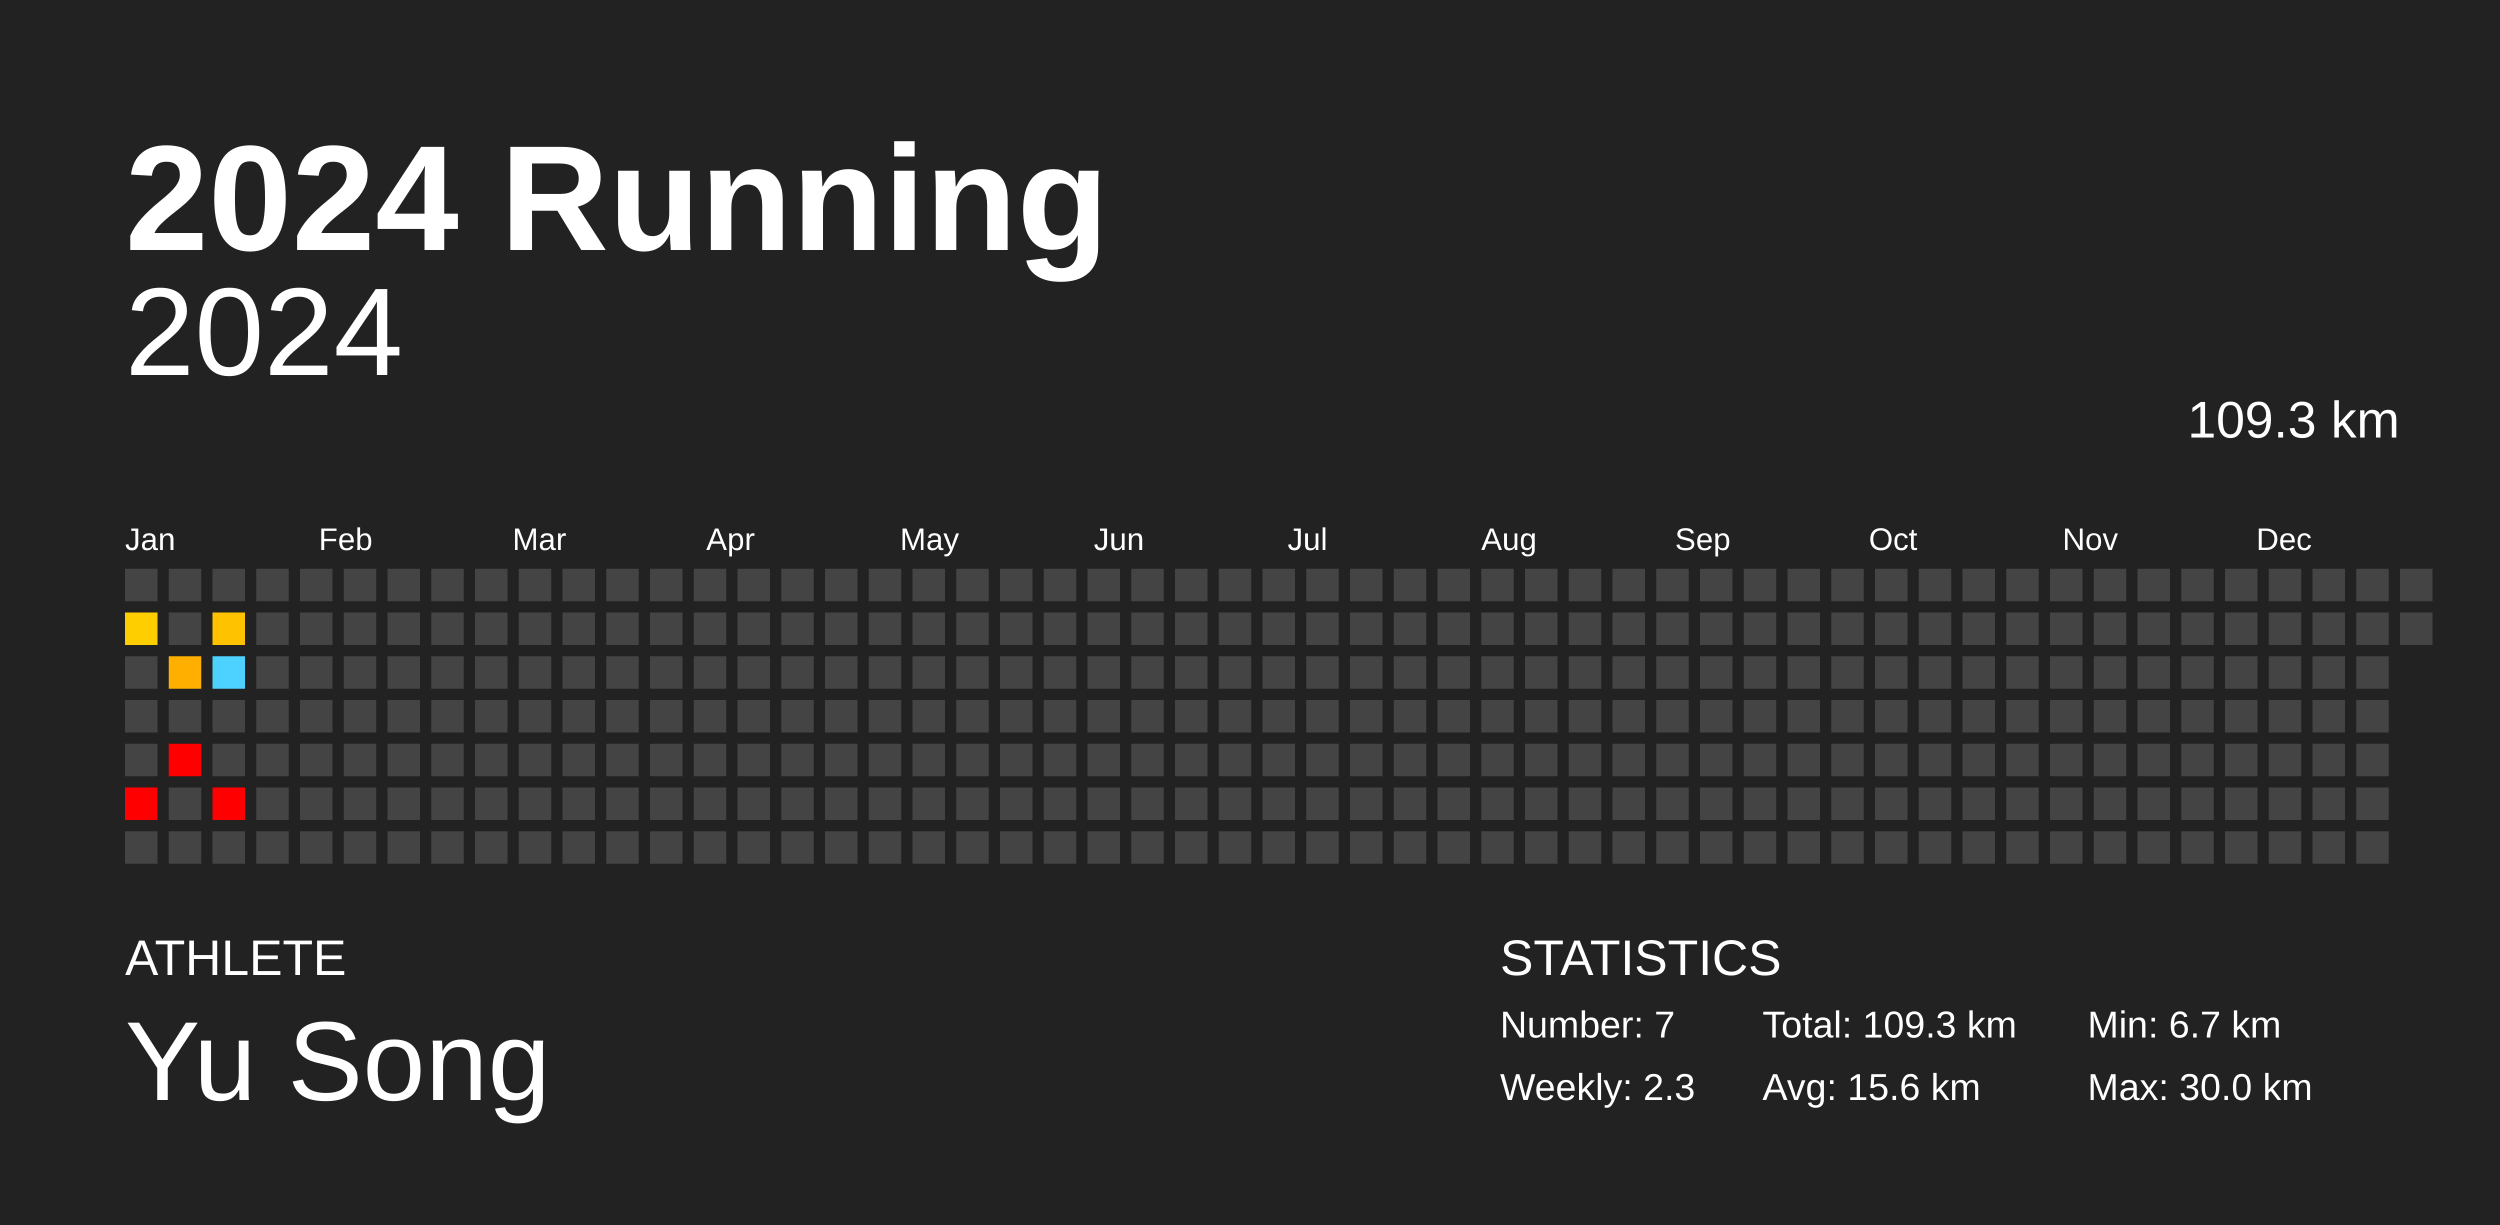
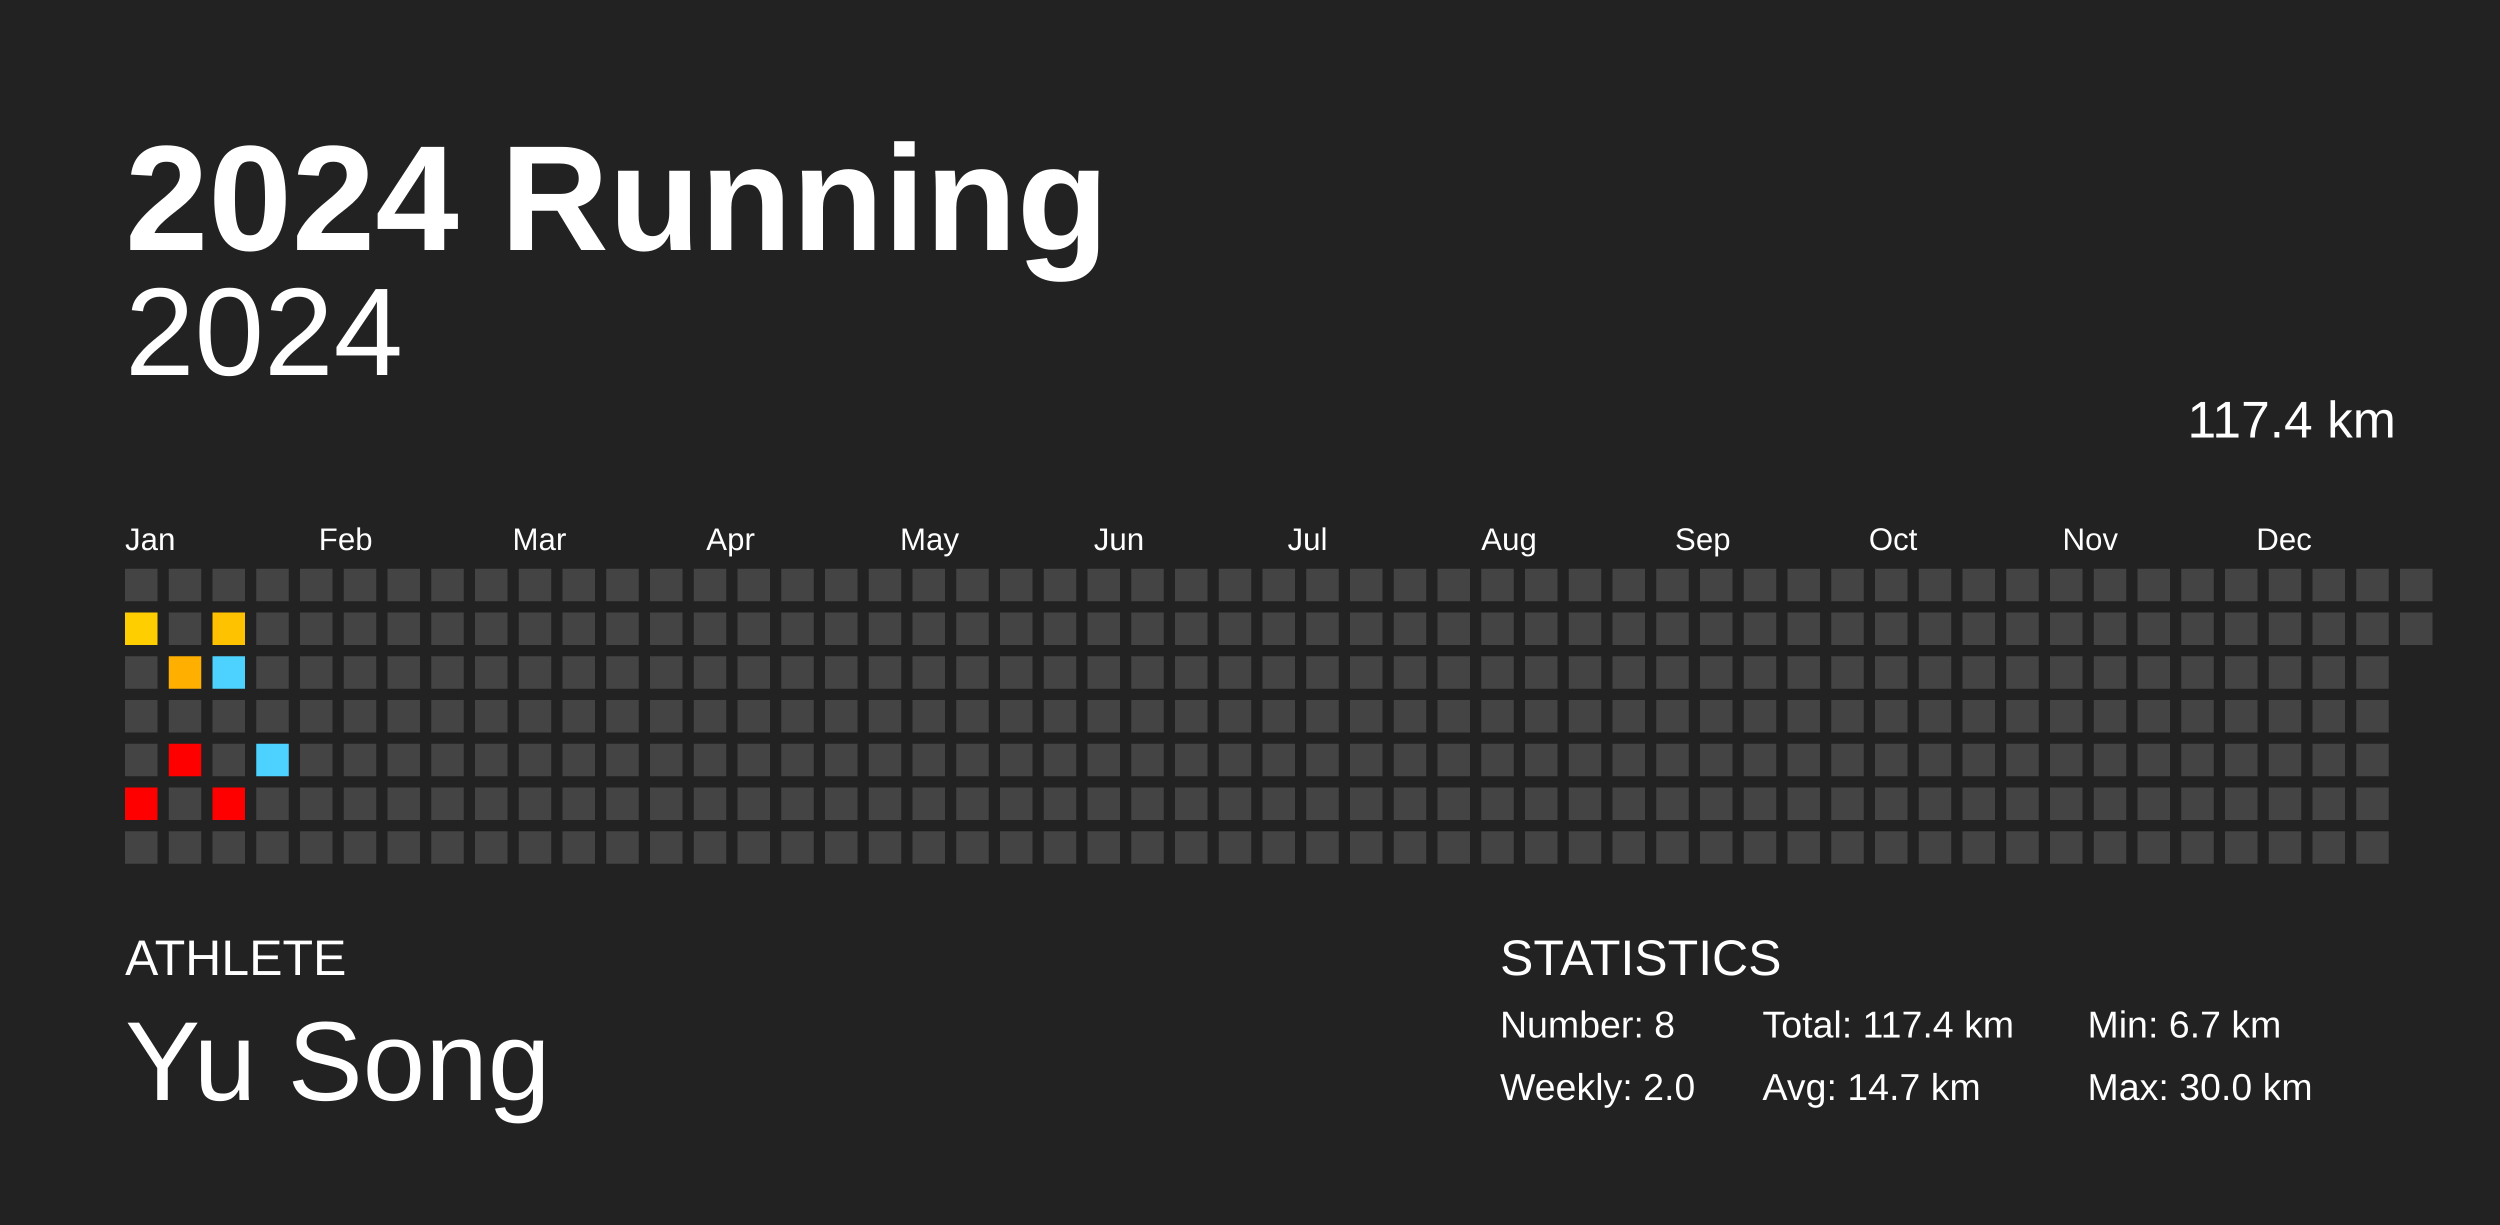
<svg xmlns="http://www.w3.org/2000/svg" baseProfile="full" height="98mm" version="1.1" viewBox="0,0,200,98" width="200mm">
  <defs />
  <rect fill="#222222" height="98" width="200" x="0" y="0" />
  <text fill="#FFFFFF" style="font-size:12px; font-family:Arial; font-weight:bold;" x="10" y="20">2024 Running</text>
  <text fill="#FFFFFF" style="font-size:4px; font-family:Arial" x="10" y="78">ATHLETE</text>
  <text fill="#FFFFFF" style="font-size:9px; font-family:Arial" x="10" y="88">Yu Song</text>
  <text fill="#FFFFFF" style="font-size:4px; font-family:Arial" x="120" y="78">STATISTICS</text>
-   <text fill="#FFFFFF" style="font-size:3px; font-family:Arial" x="120" y="83">Number: 7</text>
-   <text fill="#FFFFFF" style="font-size:3px; font-family:Arial" x="120" y="88">Weekly: 2.3</text>
-   <text fill="#FFFFFF" style="font-size:3px; font-family:Arial" x="141" y="83">Total: 109.3 km</text>
-   <text fill="#FFFFFF" style="font-size:3px; font-family:Arial" x="141" y="88">Avg: 15.6 km</text>
+   <text fill="#FFFFFF" style="font-size:3px; font-family:Arial" x="120" y="83">Number: 8</text>
+   <text fill="#FFFFFF" style="font-size:3px; font-family:Arial" x="120" y="88">Weekly: 2.0</text>
+   <text fill="#FFFFFF" style="font-size:3px; font-family:Arial" x="141" y="83">Total: 117.4 km</text>
+   <text fill="#FFFFFF" style="font-size:3px; font-family:Arial" x="141" y="88">Avg: 14.7 km</text>
  <text fill="#FFFFFF" style="font-size:3px; font-family:Arial" x="167" y="83">Min: 6.7 km</text>
  <text fill="#FFFFFF" style="font-size:3px; font-family:Arial" x="167" y="88">Max: 30.0 km</text>
  <text alignment-baseline="hanging" fill="#FFFFFF" style="font-size:10.0px; font-family:Arial;" x="10" y="30">2024</text>
-   <text alignment-baseline="hanging" fill="#FFFFFF" style="font-size:4.125px; font-family:Arial;" x="175" y="35">109.3 km</text>
+   <text alignment-baseline="hanging" fill="#FFFFFF" style="font-size:4.125px; font-family:Arial;" x="175" y="35">117.4 km</text>
  <text fill="#FFFFFF" style="font-size:2.5px; font-family:Arial" x="10.0" y="44">Jan</text>
  <text fill="#FFFFFF" style="font-size:2.5px; font-family:Arial" x="25.5" y="44">Feb</text>
  <text fill="#FFFFFF" style="font-size:2.5px; font-family:Arial" x="41.0" y="44">Mar</text>
  <text fill="#FFFFFF" style="font-size:2.5px; font-family:Arial" x="56.5" y="44">Apr</text>
  <text fill="#FFFFFF" style="font-size:2.5px; font-family:Arial" x="72.0" y="44">May</text>
  <text fill="#FFFFFF" style="font-size:2.5px; font-family:Arial" x="87.5" y="44">Jun</text>
  <text fill="#FFFFFF" style="font-size:2.5px; font-family:Arial" x="103.0" y="44">Jul</text>
  <text fill="#FFFFFF" style="font-size:2.5px; font-family:Arial" x="118.5" y="44">Aug</text>
  <text fill="#FFFFFF" style="font-size:2.5px; font-family:Arial" x="134.0" y="44">Sep</text>
  <text fill="#FFFFFF" style="font-size:2.5px; font-family:Arial" x="149.5" y="44">Oct</text>
  <text fill="#FFFFFF" style="font-size:2.5px; font-family:Arial" x="165.0" y="44">Nov</text>
  <text fill="#FFFFFF" style="font-size:2.5px; font-family:Arial" x="180.5" y="44">Dec</text>
  <rect fill="#444444" height="2.6" width="2.6" x="10.0" y="45.5" />
  <rect fill="#ffce00" height="2.6" width="2.6" x="10.0" y="49.0" />
  <rect fill="#444444" height="2.6" width="2.6" x="10.0" y="52.5" />
  <rect fill="#444444" height="2.6" width="2.6" x="10.0" y="56.0" />
  <rect fill="#444444" height="2.6" width="2.6" x="10.0" y="59.5" />
  <rect fill="red" height="2.6" width="2.6" x="10.0" y="63.0" />
  <rect fill="#444444" height="2.6" width="2.6" x="10.0" y="66.5" />
  <rect fill="#444444" height="2.6" width="2.6" x="13.5" y="45.5" />
  <rect fill="#444444" height="2.6" width="2.6" x="13.5" y="49.0" />
  <rect fill="#ffaf00" height="2.6" width="2.6" x="13.5" y="52.5" />
  <rect fill="#444444" height="2.6" width="2.6" x="13.5" y="56.0" />
  <rect fill="red" height="2.6" width="2.6" x="13.5" y="59.5" />
  <rect fill="#444444" height="2.6" width="2.6" x="13.5" y="63.0" />
  <rect fill="#444444" height="2.6" width="2.6" x="13.5" y="66.5" />
  <rect fill="#444444" height="2.6" width="2.6" x="17.0" y="45.5" />
  <rect fill="#ffc200" height="2.6" width="2.6" x="17.0" y="49.0" />
  <rect fill="#4dd2ff" height="2.6" width="2.6" x="17.0" y="52.5" />
  <rect fill="#444444" height="2.6" width="2.6" x="17.0" y="56.0" />
  <rect fill="#444444" height="2.6" width="2.6" x="17.0" y="59.5" />
  <rect fill="red" height="2.6" width="2.6" x="17.0" y="63.0" />
  <rect fill="#444444" height="2.6" width="2.6" x="17.0" y="66.5" />
  <rect fill="#444444" height="2.6" width="2.6" x="20.5" y="45.5" />
  <rect fill="#444444" height="2.6" width="2.6" x="20.5" y="49.0" />
  <rect fill="#444444" height="2.6" width="2.6" x="20.5" y="52.5" />
  <rect fill="#444444" height="2.6" width="2.6" x="20.5" y="56.0" />
-   <rect fill="#444444" height="2.6" width="2.6" x="20.5" y="59.5" />
+   <rect fill="#4dd2ff" height="2.6" width="2.6" x="20.5" y="59.5" />
  <rect fill="#444444" height="2.6" width="2.6" x="20.5" y="63.0" />
  <rect fill="#444444" height="2.6" width="2.6" x="20.5" y="66.5" />
  <rect fill="#444444" height="2.6" width="2.6" x="24.0" y="45.5" />
  <rect fill="#444444" height="2.6" width="2.6" x="24.0" y="49.0" />
  <rect fill="#444444" height="2.6" width="2.6" x="24.0" y="52.5" />
  <rect fill="#444444" height="2.6" width="2.6" x="24.0" y="56.0" />
  <rect fill="#444444" height="2.6" width="2.6" x="24.0" y="59.5" />
  <rect fill="#444444" height="2.6" width="2.6" x="24.0" y="63.0" />
  <rect fill="#444444" height="2.6" width="2.6" x="24.0" y="66.5" />
  <rect fill="#444444" height="2.6" width="2.6" x="27.5" y="45.5" />
  <rect fill="#444444" height="2.6" width="2.6" x="27.5" y="49.0" />
  <rect fill="#444444" height="2.6" width="2.6" x="27.5" y="52.5" />
  <rect fill="#444444" height="2.6" width="2.6" x="27.5" y="56.0" />
  <rect fill="#444444" height="2.6" width="2.6" x="27.5" y="59.5" />
  <rect fill="#444444" height="2.6" width="2.6" x="27.5" y="63.0" />
  <rect fill="#444444" height="2.6" width="2.6" x="27.5" y="66.5" />
  <rect fill="#444444" height="2.6" width="2.6" x="31.0" y="45.5" />
  <rect fill="#444444" height="2.6" width="2.6" x="31.0" y="49.0" />
  <rect fill="#444444" height="2.6" width="2.6" x="31.0" y="52.5" />
  <rect fill="#444444" height="2.6" width="2.6" x="31.0" y="56.0" />
  <rect fill="#444444" height="2.6" width="2.6" x="31.0" y="59.5" />
  <rect fill="#444444" height="2.6" width="2.6" x="31.0" y="63.0" />
  <rect fill="#444444" height="2.6" width="2.6" x="31.0" y="66.5" />
  <rect fill="#444444" height="2.6" width="2.6" x="34.5" y="45.5" />
  <rect fill="#444444" height="2.6" width="2.6" x="34.5" y="49.0" />
  <rect fill="#444444" height="2.6" width="2.6" x="34.5" y="52.5" />
  <rect fill="#444444" height="2.6" width="2.6" x="34.5" y="56.0" />
  <rect fill="#444444" height="2.6" width="2.6" x="34.5" y="59.5" />
  <rect fill="#444444" height="2.6" width="2.6" x="34.5" y="63.0" />
  <rect fill="#444444" height="2.6" width="2.6" x="34.5" y="66.5" />
  <rect fill="#444444" height="2.6" width="2.6" x="38.0" y="45.5" />
  <rect fill="#444444" height="2.6" width="2.6" x="38.0" y="49.0" />
  <rect fill="#444444" height="2.6" width="2.6" x="38.0" y="52.5" />
  <rect fill="#444444" height="2.6" width="2.6" x="38.0" y="56.0" />
  <rect fill="#444444" height="2.6" width="2.6" x="38.0" y="59.5" />
  <rect fill="#444444" height="2.6" width="2.6" x="38.0" y="63.0" />
  <rect fill="#444444" height="2.6" width="2.6" x="38.0" y="66.5" />
  <rect fill="#444444" height="2.6" width="2.6" x="41.5" y="45.5" />
  <rect fill="#444444" height="2.6" width="2.6" x="41.5" y="49.0" />
  <rect fill="#444444" height="2.6" width="2.6" x="41.5" y="52.5" />
  <rect fill="#444444" height="2.6" width="2.6" x="41.5" y="56.0" />
  <rect fill="#444444" height="2.6" width="2.6" x="41.5" y="59.5" />
  <rect fill="#444444" height="2.6" width="2.6" x="41.5" y="63.0" />
  <rect fill="#444444" height="2.6" width="2.6" x="41.5" y="66.5" />
  <rect fill="#444444" height="2.6" width="2.6" x="45.0" y="45.5" />
  <rect fill="#444444" height="2.6" width="2.6" x="45.0" y="49.0" />
  <rect fill="#444444" height="2.6" width="2.6" x="45.0" y="52.5" />
  <rect fill="#444444" height="2.6" width="2.6" x="45.0" y="56.0" />
  <rect fill="#444444" height="2.6" width="2.6" x="45.0" y="59.5" />
  <rect fill="#444444" height="2.6" width="2.6" x="45.0" y="63.0" />
  <rect fill="#444444" height="2.6" width="2.6" x="45.0" y="66.5" />
  <rect fill="#444444" height="2.6" width="2.6" x="48.5" y="45.5" />
  <rect fill="#444444" height="2.6" width="2.6" x="48.5" y="49.0" />
  <rect fill="#444444" height="2.6" width="2.6" x="48.5" y="52.5" />
  <rect fill="#444444" height="2.6" width="2.6" x="48.5" y="56.0" />
  <rect fill="#444444" height="2.6" width="2.6" x="48.5" y="59.5" />
  <rect fill="#444444" height="2.6" width="2.6" x="48.5" y="63.0" />
  <rect fill="#444444" height="2.6" width="2.6" x="48.5" y="66.5" />
  <rect fill="#444444" height="2.6" width="2.6" x="52.0" y="45.5" />
  <rect fill="#444444" height="2.6" width="2.6" x="52.0" y="49.0" />
  <rect fill="#444444" height="2.6" width="2.6" x="52.0" y="52.5" />
  <rect fill="#444444" height="2.6" width="2.6" x="52.0" y="56.0" />
  <rect fill="#444444" height="2.6" width="2.6" x="52.0" y="59.5" />
  <rect fill="#444444" height="2.6" width="2.6" x="52.0" y="63.0" />
  <rect fill="#444444" height="2.6" width="2.6" x="52.0" y="66.5" />
  <rect fill="#444444" height="2.6" width="2.6" x="55.5" y="45.5" />
  <rect fill="#444444" height="2.6" width="2.6" x="55.5" y="49.0" />
  <rect fill="#444444" height="2.6" width="2.6" x="55.5" y="52.5" />
  <rect fill="#444444" height="2.6" width="2.6" x="55.5" y="56.0" />
  <rect fill="#444444" height="2.6" width="2.6" x="55.5" y="59.5" />
  <rect fill="#444444" height="2.6" width="2.6" x="55.5" y="63.0" />
  <rect fill="#444444" height="2.6" width="2.6" x="55.5" y="66.5" />
  <rect fill="#444444" height="2.6" width="2.6" x="59.0" y="45.5" />
  <rect fill="#444444" height="2.6" width="2.6" x="59.0" y="49.0" />
  <rect fill="#444444" height="2.6" width="2.6" x="59.0" y="52.5" />
  <rect fill="#444444" height="2.6" width="2.6" x="59.0" y="56.0" />
  <rect fill="#444444" height="2.6" width="2.6" x="59.0" y="59.5" />
  <rect fill="#444444" height="2.6" width="2.6" x="59.0" y="63.0" />
  <rect fill="#444444" height="2.6" width="2.6" x="59.0" y="66.5" />
  <rect fill="#444444" height="2.6" width="2.6" x="62.5" y="45.5" />
  <rect fill="#444444" height="2.6" width="2.6" x="62.5" y="49.0" />
  <rect fill="#444444" height="2.6" width="2.6" x="62.5" y="52.5" />
  <rect fill="#444444" height="2.6" width="2.6" x="62.5" y="56.0" />
  <rect fill="#444444" height="2.6" width="2.6" x="62.5" y="59.5" />
  <rect fill="#444444" height="2.6" width="2.6" x="62.5" y="63.0" />
  <rect fill="#444444" height="2.6" width="2.6" x="62.5" y="66.5" />
  <rect fill="#444444" height="2.6" width="2.6" x="66.0" y="45.5" />
  <rect fill="#444444" height="2.6" width="2.6" x="66.0" y="49.0" />
  <rect fill="#444444" height="2.6" width="2.6" x="66.0" y="52.5" />
  <rect fill="#444444" height="2.6" width="2.6" x="66.0" y="56.0" />
  <rect fill="#444444" height="2.6" width="2.6" x="66.0" y="59.5" />
  <rect fill="#444444" height="2.6" width="2.6" x="66.0" y="63.0" />
  <rect fill="#444444" height="2.6" width="2.6" x="66.0" y="66.5" />
  <rect fill="#444444" height="2.6" width="2.6" x="69.5" y="45.5" />
  <rect fill="#444444" height="2.6" width="2.6" x="69.5" y="49.0" />
  <rect fill="#444444" height="2.6" width="2.6" x="69.5" y="52.5" />
  <rect fill="#444444" height="2.6" width="2.6" x="69.5" y="56.0" />
  <rect fill="#444444" height="2.6" width="2.6" x="69.5" y="59.5" />
  <rect fill="#444444" height="2.6" width="2.6" x="69.5" y="63.0" />
  <rect fill="#444444" height="2.6" width="2.6" x="69.5" y="66.5" />
  <rect fill="#444444" height="2.6" width="2.6" x="73.0" y="45.5" />
  <rect fill="#444444" height="2.6" width="2.6" x="73.0" y="49.0" />
  <rect fill="#444444" height="2.6" width="2.6" x="73.0" y="52.5" />
  <rect fill="#444444" height="2.6" width="2.6" x="73.0" y="56.0" />
  <rect fill="#444444" height="2.6" width="2.6" x="73.0" y="59.5" />
  <rect fill="#444444" height="2.6" width="2.6" x="73.0" y="63.0" />
  <rect fill="#444444" height="2.6" width="2.6" x="73.0" y="66.5" />
  <rect fill="#444444" height="2.6" width="2.6" x="76.5" y="45.5" />
  <rect fill="#444444" height="2.6" width="2.6" x="76.5" y="49.0" />
  <rect fill="#444444" height="2.6" width="2.6" x="76.5" y="52.5" />
  <rect fill="#444444" height="2.6" width="2.6" x="76.5" y="56.0" />
  <rect fill="#444444" height="2.6" width="2.6" x="76.5" y="59.5" />
  <rect fill="#444444" height="2.6" width="2.6" x="76.5" y="63.0" />
  <rect fill="#444444" height="2.6" width="2.6" x="76.5" y="66.5" />
  <rect fill="#444444" height="2.6" width="2.6" x="80.0" y="45.5" />
  <rect fill="#444444" height="2.6" width="2.6" x="80.0" y="49.0" />
  <rect fill="#444444" height="2.6" width="2.6" x="80.0" y="52.5" />
  <rect fill="#444444" height="2.6" width="2.6" x="80.0" y="56.0" />
  <rect fill="#444444" height="2.6" width="2.6" x="80.0" y="59.5" />
  <rect fill="#444444" height="2.6" width="2.6" x="80.0" y="63.0" />
  <rect fill="#444444" height="2.6" width="2.6" x="80.0" y="66.5" />
  <rect fill="#444444" height="2.6" width="2.6" x="83.5" y="45.5" />
  <rect fill="#444444" height="2.6" width="2.6" x="83.5" y="49.0" />
  <rect fill="#444444" height="2.6" width="2.6" x="83.5" y="52.5" />
  <rect fill="#444444" height="2.6" width="2.6" x="83.5" y="56.0" />
  <rect fill="#444444" height="2.6" width="2.6" x="83.5" y="59.5" />
  <rect fill="#444444" height="2.6" width="2.6" x="83.5" y="63.0" />
  <rect fill="#444444" height="2.6" width="2.6" x="83.5" y="66.5" />
  <rect fill="#444444" height="2.6" width="2.6" x="87.0" y="45.5" />
  <rect fill="#444444" height="2.6" width="2.6" x="87.0" y="49.0" />
  <rect fill="#444444" height="2.6" width="2.6" x="87.0" y="52.5" />
  <rect fill="#444444" height="2.6" width="2.6" x="87.0" y="56.0" />
  <rect fill="#444444" height="2.6" width="2.6" x="87.0" y="59.5" />
  <rect fill="#444444" height="2.6" width="2.6" x="87.0" y="63.0" />
  <rect fill="#444444" height="2.6" width="2.6" x="87.0" y="66.5" />
  <rect fill="#444444" height="2.6" width="2.6" x="90.5" y="45.5" />
  <rect fill="#444444" height="2.6" width="2.6" x="90.5" y="49.0" />
  <rect fill="#444444" height="2.6" width="2.6" x="90.5" y="52.5" />
  <rect fill="#444444" height="2.6" width="2.6" x="90.5" y="56.0" />
  <rect fill="#444444" height="2.6" width="2.6" x="90.5" y="59.5" />
  <rect fill="#444444" height="2.6" width="2.6" x="90.5" y="63.0" />
  <rect fill="#444444" height="2.6" width="2.6" x="90.5" y="66.5" />
  <rect fill="#444444" height="2.6" width="2.6" x="94.0" y="45.5" />
  <rect fill="#444444" height="2.6" width="2.6" x="94.0" y="49.0" />
  <rect fill="#444444" height="2.6" width="2.6" x="94.0" y="52.5" />
  <rect fill="#444444" height="2.6" width="2.6" x="94.0" y="56.0" />
  <rect fill="#444444" height="2.6" width="2.6" x="94.0" y="59.5" />
  <rect fill="#444444" height="2.6" width="2.6" x="94.0" y="63.0" />
  <rect fill="#444444" height="2.6" width="2.6" x="94.0" y="66.5" />
  <rect fill="#444444" height="2.6" width="2.6" x="97.5" y="45.5" />
  <rect fill="#444444" height="2.6" width="2.6" x="97.5" y="49.0" />
  <rect fill="#444444" height="2.6" width="2.6" x="97.5" y="52.5" />
  <rect fill="#444444" height="2.6" width="2.6" x="97.5" y="56.0" />
  <rect fill="#444444" height="2.6" width="2.6" x="97.5" y="59.5" />
  <rect fill="#444444" height="2.6" width="2.6" x="97.5" y="63.0" />
  <rect fill="#444444" height="2.6" width="2.6" x="97.5" y="66.5" />
  <rect fill="#444444" height="2.6" width="2.6" x="101.0" y="45.5" />
  <rect fill="#444444" height="2.6" width="2.6" x="101.0" y="49.0" />
  <rect fill="#444444" height="2.6" width="2.6" x="101.0" y="52.5" />
  <rect fill="#444444" height="2.6" width="2.6" x="101.0" y="56.0" />
  <rect fill="#444444" height="2.6" width="2.6" x="101.0" y="59.5" />
  <rect fill="#444444" height="2.6" width="2.6" x="101.0" y="63.0" />
  <rect fill="#444444" height="2.6" width="2.6" x="101.0" y="66.5" />
  <rect fill="#444444" height="2.6" width="2.6" x="104.5" y="45.5" />
  <rect fill="#444444" height="2.6" width="2.6" x="104.5" y="49.0" />
  <rect fill="#444444" height="2.6" width="2.6" x="104.5" y="52.5" />
  <rect fill="#444444" height="2.6" width="2.6" x="104.5" y="56.0" />
  <rect fill="#444444" height="2.6" width="2.6" x="104.5" y="59.5" />
  <rect fill="#444444" height="2.6" width="2.6" x="104.5" y="63.0" />
  <rect fill="#444444" height="2.6" width="2.6" x="104.5" y="66.5" />
  <rect fill="#444444" height="2.6" width="2.6" x="108.0" y="45.5" />
  <rect fill="#444444" height="2.6" width="2.6" x="108.0" y="49.0" />
  <rect fill="#444444" height="2.6" width="2.6" x="108.0" y="52.5" />
  <rect fill="#444444" height="2.6" width="2.6" x="108.0" y="56.0" />
  <rect fill="#444444" height="2.6" width="2.6" x="108.0" y="59.5" />
  <rect fill="#444444" height="2.6" width="2.6" x="108.0" y="63.0" />
  <rect fill="#444444" height="2.6" width="2.6" x="108.0" y="66.5" />
  <rect fill="#444444" height="2.6" width="2.6" x="111.5" y="45.5" />
  <rect fill="#444444" height="2.6" width="2.6" x="111.5" y="49.0" />
  <rect fill="#444444" height="2.6" width="2.6" x="111.5" y="52.5" />
  <rect fill="#444444" height="2.6" width="2.6" x="111.5" y="56.0" />
  <rect fill="#444444" height="2.6" width="2.6" x="111.5" y="59.5" />
  <rect fill="#444444" height="2.6" width="2.6" x="111.5" y="63.0" />
  <rect fill="#444444" height="2.6" width="2.6" x="111.5" y="66.5" />
  <rect fill="#444444" height="2.6" width="2.6" x="115.0" y="45.5" />
  <rect fill="#444444" height="2.6" width="2.6" x="115.0" y="49.0" />
  <rect fill="#444444" height="2.6" width="2.6" x="115.0" y="52.5" />
  <rect fill="#444444" height="2.6" width="2.6" x="115.0" y="56.0" />
  <rect fill="#444444" height="2.6" width="2.6" x="115.0" y="59.5" />
  <rect fill="#444444" height="2.6" width="2.6" x="115.0" y="63.0" />
  <rect fill="#444444" height="2.6" width="2.6" x="115.0" y="66.5" />
  <rect fill="#444444" height="2.6" width="2.6" x="118.5" y="45.5" />
  <rect fill="#444444" height="2.6" width="2.6" x="118.5" y="49.0" />
  <rect fill="#444444" height="2.6" width="2.6" x="118.5" y="52.5" />
  <rect fill="#444444" height="2.6" width="2.6" x="118.5" y="56.0" />
  <rect fill="#444444" height="2.6" width="2.6" x="118.5" y="59.5" />
  <rect fill="#444444" height="2.6" width="2.6" x="118.5" y="63.0" />
  <rect fill="#444444" height="2.6" width="2.6" x="118.5" y="66.5" />
  <rect fill="#444444" height="2.6" width="2.6" x="122.0" y="45.5" />
  <rect fill="#444444" height="2.6" width="2.6" x="122.0" y="49.0" />
  <rect fill="#444444" height="2.6" width="2.6" x="122.0" y="52.5" />
  <rect fill="#444444" height="2.6" width="2.6" x="122.0" y="56.0" />
  <rect fill="#444444" height="2.6" width="2.6" x="122.0" y="59.5" />
  <rect fill="#444444" height="2.6" width="2.6" x="122.0" y="63.0" />
  <rect fill="#444444" height="2.6" width="2.6" x="122.0" y="66.5" />
  <rect fill="#444444" height="2.6" width="2.6" x="125.5" y="45.5" />
  <rect fill="#444444" height="2.6" width="2.6" x="125.5" y="49.0" />
  <rect fill="#444444" height="2.6" width="2.6" x="125.5" y="52.5" />
  <rect fill="#444444" height="2.6" width="2.6" x="125.5" y="56.0" />
  <rect fill="#444444" height="2.6" width="2.6" x="125.5" y="59.5" />
  <rect fill="#444444" height="2.6" width="2.6" x="125.5" y="63.0" />
  <rect fill="#444444" height="2.6" width="2.6" x="125.5" y="66.5" />
  <rect fill="#444444" height="2.6" width="2.6" x="129.0" y="45.5" />
  <rect fill="#444444" height="2.6" width="2.6" x="129.0" y="49.0" />
  <rect fill="#444444" height="2.6" width="2.6" x="129.0" y="52.5" />
  <rect fill="#444444" height="2.6" width="2.6" x="129.0" y="56.0" />
  <rect fill="#444444" height="2.6" width="2.6" x="129.0" y="59.5" />
  <rect fill="#444444" height="2.6" width="2.6" x="129.0" y="63.0" />
  <rect fill="#444444" height="2.6" width="2.6" x="129.0" y="66.5" />
  <rect fill="#444444" height="2.6" width="2.6" x="132.5" y="45.5" />
  <rect fill="#444444" height="2.6" width="2.6" x="132.5" y="49.0" />
  <rect fill="#444444" height="2.6" width="2.6" x="132.5" y="52.5" />
  <rect fill="#444444" height="2.6" width="2.6" x="132.5" y="56.0" />
  <rect fill="#444444" height="2.6" width="2.6" x="132.5" y="59.5" />
  <rect fill="#444444" height="2.6" width="2.6" x="132.5" y="63.0" />
  <rect fill="#444444" height="2.6" width="2.6" x="132.5" y="66.5" />
  <rect fill="#444444" height="2.6" width="2.6" x="136.0" y="45.5" />
  <rect fill="#444444" height="2.6" width="2.6" x="136.0" y="49.0" />
  <rect fill="#444444" height="2.6" width="2.6" x="136.0" y="52.5" />
  <rect fill="#444444" height="2.6" width="2.6" x="136.0" y="56.0" />
  <rect fill="#444444" height="2.6" width="2.6" x="136.0" y="59.5" />
  <rect fill="#444444" height="2.6" width="2.6" x="136.0" y="63.0" />
  <rect fill="#444444" height="2.6" width="2.6" x="136.0" y="66.5" />
  <rect fill="#444444" height="2.6" width="2.6" x="139.5" y="45.5" />
  <rect fill="#444444" height="2.6" width="2.6" x="139.5" y="49.0" />
  <rect fill="#444444" height="2.6" width="2.6" x="139.5" y="52.5" />
  <rect fill="#444444" height="2.6" width="2.6" x="139.5" y="56.0" />
  <rect fill="#444444" height="2.6" width="2.6" x="139.5" y="59.5" />
  <rect fill="#444444" height="2.6" width="2.6" x="139.5" y="63.0" />
  <rect fill="#444444" height="2.6" width="2.6" x="139.5" y="66.5" />
  <rect fill="#444444" height="2.6" width="2.6" x="143.0" y="45.5" />
  <rect fill="#444444" height="2.6" width="2.6" x="143.0" y="49.0" />
  <rect fill="#444444" height="2.6" width="2.6" x="143.0" y="52.5" />
  <rect fill="#444444" height="2.6" width="2.6" x="143.0" y="56.0" />
  <rect fill="#444444" height="2.6" width="2.6" x="143.0" y="59.5" />
  <rect fill="#444444" height="2.6" width="2.6" x="143.0" y="63.0" />
  <rect fill="#444444" height="2.6" width="2.6" x="143.0" y="66.5" />
  <rect fill="#444444" height="2.6" width="2.6" x="146.5" y="45.5" />
  <rect fill="#444444" height="2.6" width="2.6" x="146.5" y="49.0" />
  <rect fill="#444444" height="2.6" width="2.6" x="146.5" y="52.5" />
  <rect fill="#444444" height="2.6" width="2.6" x="146.5" y="56.0" />
  <rect fill="#444444" height="2.6" width="2.6" x="146.5" y="59.5" />
  <rect fill="#444444" height="2.6" width="2.6" x="146.5" y="63.0" />
  <rect fill="#444444" height="2.6" width="2.6" x="146.5" y="66.5" />
  <rect fill="#444444" height="2.6" width="2.6" x="150.0" y="45.5" />
  <rect fill="#444444" height="2.6" width="2.6" x="150.0" y="49.0" />
  <rect fill="#444444" height="2.6" width="2.6" x="150.0" y="52.5" />
  <rect fill="#444444" height="2.6" width="2.6" x="150.0" y="56.0" />
  <rect fill="#444444" height="2.6" width="2.6" x="150.0" y="59.5" />
  <rect fill="#444444" height="2.6" width="2.6" x="150.0" y="63.0" />
  <rect fill="#444444" height="2.6" width="2.6" x="150.0" y="66.5" />
  <rect fill="#444444" height="2.6" width="2.6" x="153.5" y="45.5" />
  <rect fill="#444444" height="2.6" width="2.6" x="153.5" y="49.0" />
  <rect fill="#444444" height="2.6" width="2.6" x="153.5" y="52.5" />
  <rect fill="#444444" height="2.6" width="2.6" x="153.5" y="56.0" />
  <rect fill="#444444" height="2.6" width="2.6" x="153.5" y="59.5" />
  <rect fill="#444444" height="2.6" width="2.6" x="153.5" y="63.0" />
  <rect fill="#444444" height="2.6" width="2.6" x="153.5" y="66.5" />
  <rect fill="#444444" height="2.6" width="2.6" x="157.0" y="45.5" />
  <rect fill="#444444" height="2.6" width="2.6" x="157.0" y="49.0" />
  <rect fill="#444444" height="2.6" width="2.6" x="157.0" y="52.5" />
  <rect fill="#444444" height="2.6" width="2.6" x="157.0" y="56.0" />
  <rect fill="#444444" height="2.6" width="2.6" x="157.0" y="59.5" />
  <rect fill="#444444" height="2.6" width="2.6" x="157.0" y="63.0" />
  <rect fill="#444444" height="2.6" width="2.6" x="157.0" y="66.5" />
  <rect fill="#444444" height="2.6" width="2.6" x="160.5" y="45.5" />
  <rect fill="#444444" height="2.6" width="2.6" x="160.5" y="49.0" />
  <rect fill="#444444" height="2.6" width="2.6" x="160.5" y="52.5" />
  <rect fill="#444444" height="2.6" width="2.6" x="160.5" y="56.0" />
  <rect fill="#444444" height="2.6" width="2.6" x="160.5" y="59.5" />
  <rect fill="#444444" height="2.6" width="2.6" x="160.5" y="63.0" />
  <rect fill="#444444" height="2.6" width="2.6" x="160.5" y="66.5" />
  <rect fill="#444444" height="2.6" width="2.6" x="164.0" y="45.5" />
  <rect fill="#444444" height="2.6" width="2.6" x="164.0" y="49.0" />
  <rect fill="#444444" height="2.6" width="2.6" x="164.0" y="52.5" />
  <rect fill="#444444" height="2.6" width="2.6" x="164.0" y="56.0" />
  <rect fill="#444444" height="2.6" width="2.6" x="164.0" y="59.5" />
  <rect fill="#444444" height="2.6" width="2.6" x="164.0" y="63.0" />
  <rect fill="#444444" height="2.6" width="2.6" x="164.0" y="66.5" />
  <rect fill="#444444" height="2.6" width="2.6" x="167.5" y="45.5" />
  <rect fill="#444444" height="2.6" width="2.6" x="167.5" y="49.0" />
  <rect fill="#444444" height="2.6" width="2.6" x="167.5" y="52.5" />
  <rect fill="#444444" height="2.6" width="2.6" x="167.5" y="56.0" />
  <rect fill="#444444" height="2.6" width="2.6" x="167.5" y="59.5" />
  <rect fill="#444444" height="2.6" width="2.6" x="167.5" y="63.0" />
  <rect fill="#444444" height="2.6" width="2.6" x="167.5" y="66.5" />
  <rect fill="#444444" height="2.6" width="2.6" x="171.0" y="45.5" />
  <rect fill="#444444" height="2.6" width="2.6" x="171.0" y="49.0" />
  <rect fill="#444444" height="2.6" width="2.6" x="171.0" y="52.5" />
  <rect fill="#444444" height="2.6" width="2.6" x="171.0" y="56.0" />
  <rect fill="#444444" height="2.6" width="2.6" x="171.0" y="59.5" />
  <rect fill="#444444" height="2.6" width="2.6" x="171.0" y="63.0" />
  <rect fill="#444444" height="2.6" width="2.6" x="171.0" y="66.5" />
  <rect fill="#444444" height="2.6" width="2.6" x="174.5" y="45.5" />
  <rect fill="#444444" height="2.6" width="2.6" x="174.5" y="49.0" />
  <rect fill="#444444" height="2.6" width="2.6" x="174.5" y="52.5" />
  <rect fill="#444444" height="2.6" width="2.6" x="174.5" y="56.0" />
  <rect fill="#444444" height="2.6" width="2.6" x="174.5" y="59.5" />
  <rect fill="#444444" height="2.6" width="2.6" x="174.5" y="63.0" />
  <rect fill="#444444" height="2.6" width="2.6" x="174.5" y="66.5" />
  <rect fill="#444444" height="2.6" width="2.6" x="178.0" y="45.5" />
  <rect fill="#444444" height="2.6" width="2.6" x="178.0" y="49.0" />
  <rect fill="#444444" height="2.6" width="2.6" x="178.0" y="52.5" />
  <rect fill="#444444" height="2.6" width="2.6" x="178.0" y="56.0" />
  <rect fill="#444444" height="2.6" width="2.6" x="178.0" y="59.5" />
  <rect fill="#444444" height="2.6" width="2.6" x="178.0" y="63.0" />
  <rect fill="#444444" height="2.6" width="2.6" x="178.0" y="66.5" />
  <rect fill="#444444" height="2.6" width="2.6" x="181.5" y="45.5" />
  <rect fill="#444444" height="2.6" width="2.6" x="181.5" y="49.0" />
  <rect fill="#444444" height="2.6" width="2.6" x="181.5" y="52.5" />
  <rect fill="#444444" height="2.6" width="2.6" x="181.5" y="56.0" />
  <rect fill="#444444" height="2.6" width="2.6" x="181.5" y="59.5" />
  <rect fill="#444444" height="2.6" width="2.6" x="181.5" y="63.0" />
  <rect fill="#444444" height="2.6" width="2.6" x="181.5" y="66.5" />
  <rect fill="#444444" height="2.6" width="2.6" x="185.0" y="45.5" />
  <rect fill="#444444" height="2.6" width="2.6" x="185.0" y="49.0" />
  <rect fill="#444444" height="2.6" width="2.6" x="185.0" y="52.5" />
  <rect fill="#444444" height="2.6" width="2.6" x="185.0" y="56.0" />
  <rect fill="#444444" height="2.6" width="2.6" x="185.0" y="59.5" />
  <rect fill="#444444" height="2.6" width="2.6" x="185.0" y="63.0" />
  <rect fill="#444444" height="2.6" width="2.6" x="185.0" y="66.5" />
  <rect fill="#444444" height="2.6" width="2.6" x="188.5" y="45.5" />
  <rect fill="#444444" height="2.6" width="2.6" x="188.5" y="49.0" />
  <rect fill="#444444" height="2.6" width="2.6" x="188.5" y="52.5" />
  <rect fill="#444444" height="2.6" width="2.6" x="188.5" y="56.0" />
  <rect fill="#444444" height="2.6" width="2.6" x="188.5" y="59.5" />
  <rect fill="#444444" height="2.6" width="2.6" x="188.5" y="63.0" />
  <rect fill="#444444" height="2.6" width="2.6" x="188.5" y="66.5" />
  <rect fill="#444444" height="2.6" width="2.6" x="192.0" y="45.5" />
  <rect fill="#444444" height="2.6" width="2.6" x="192.0" y="49.0" />
</svg>
